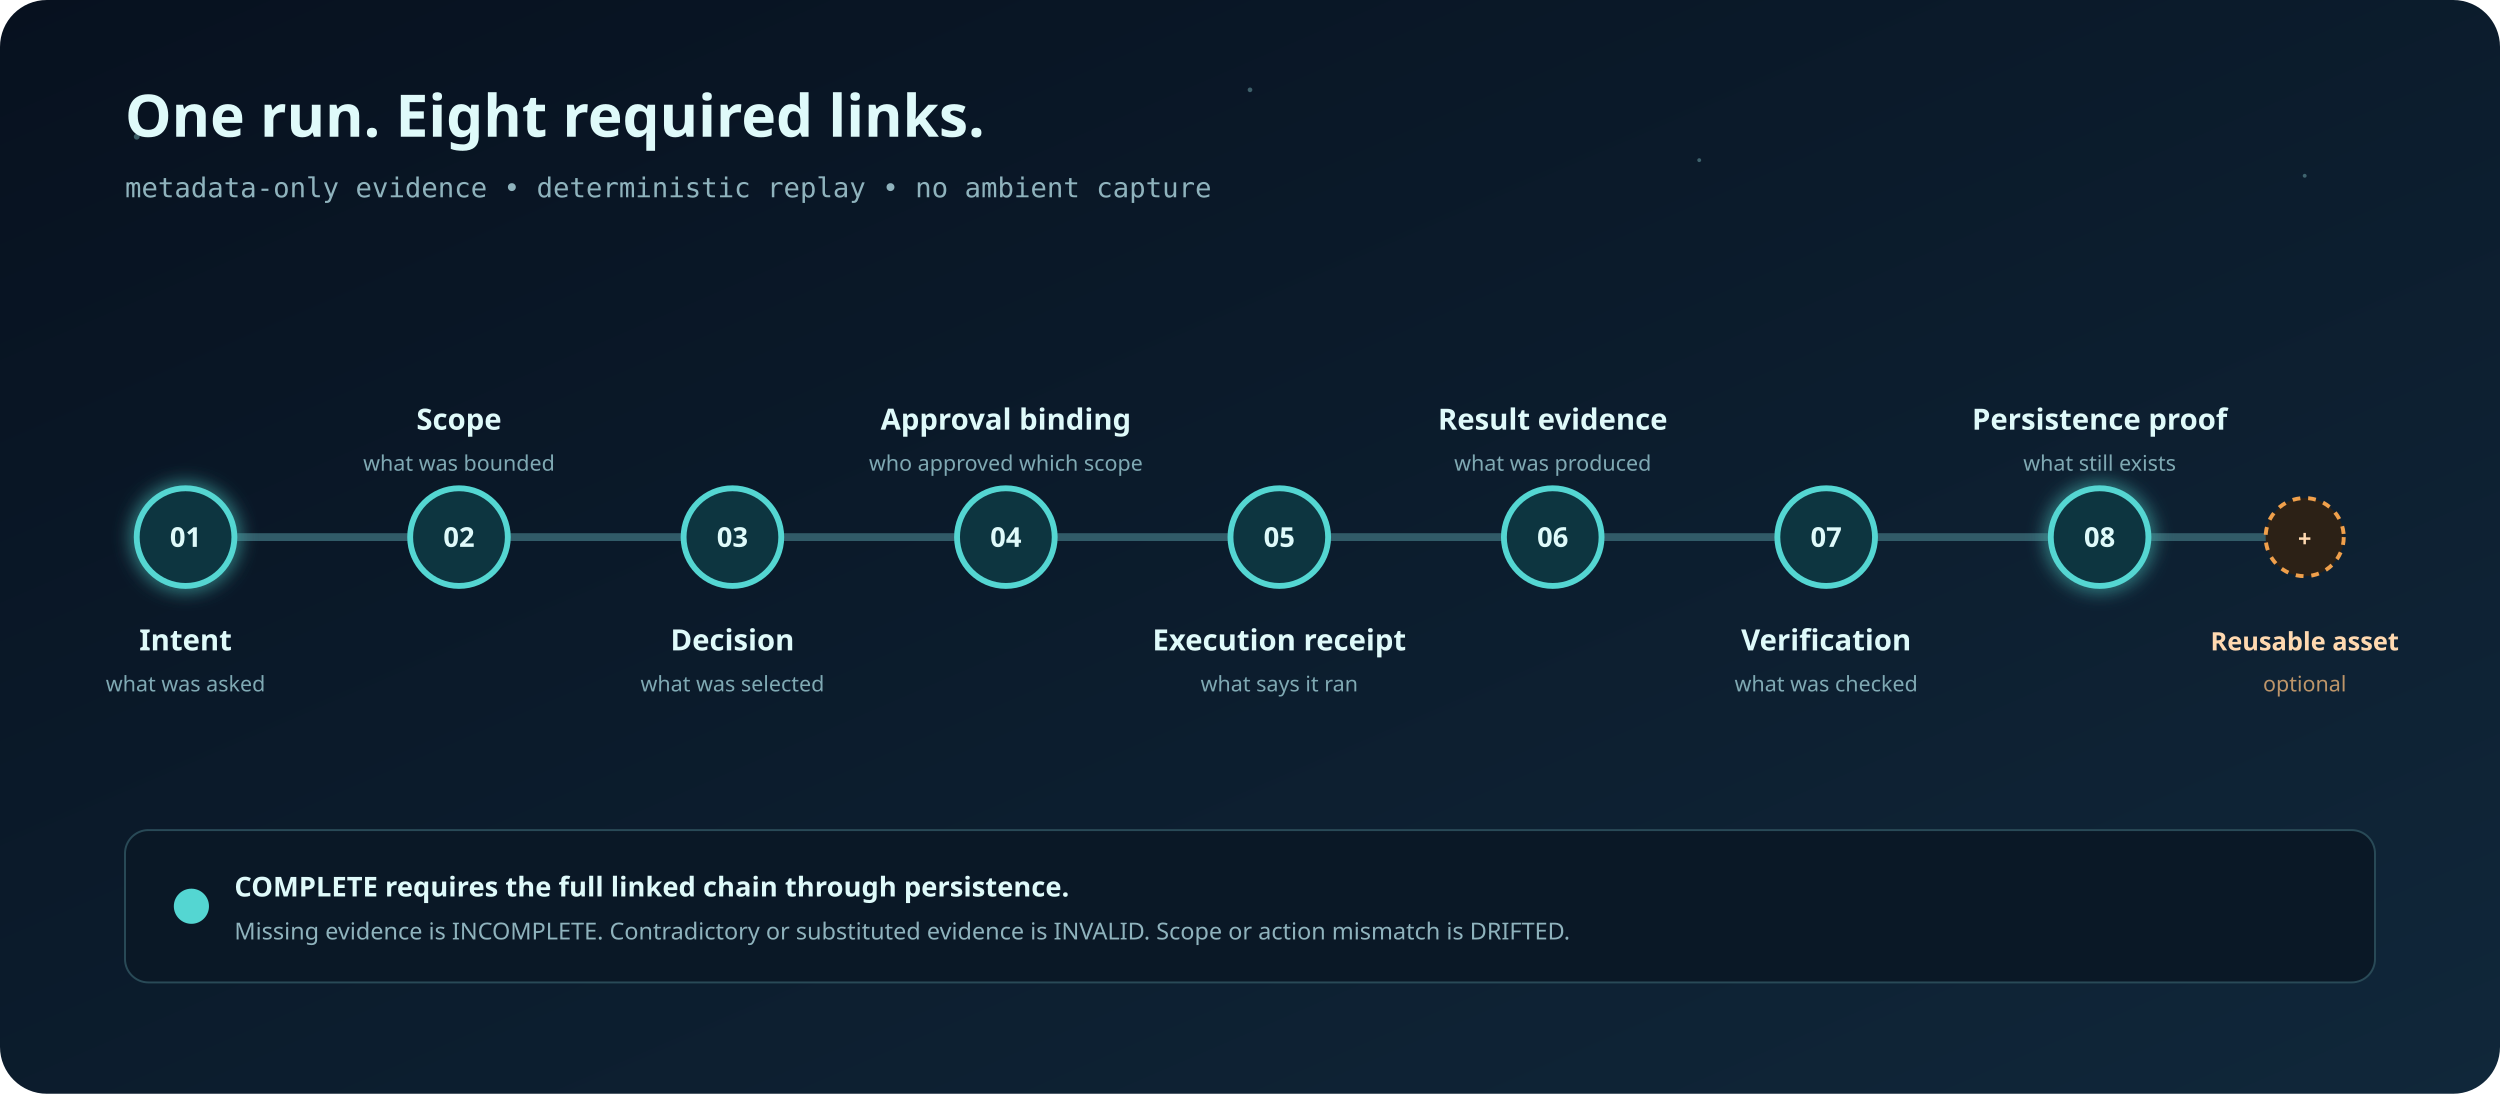
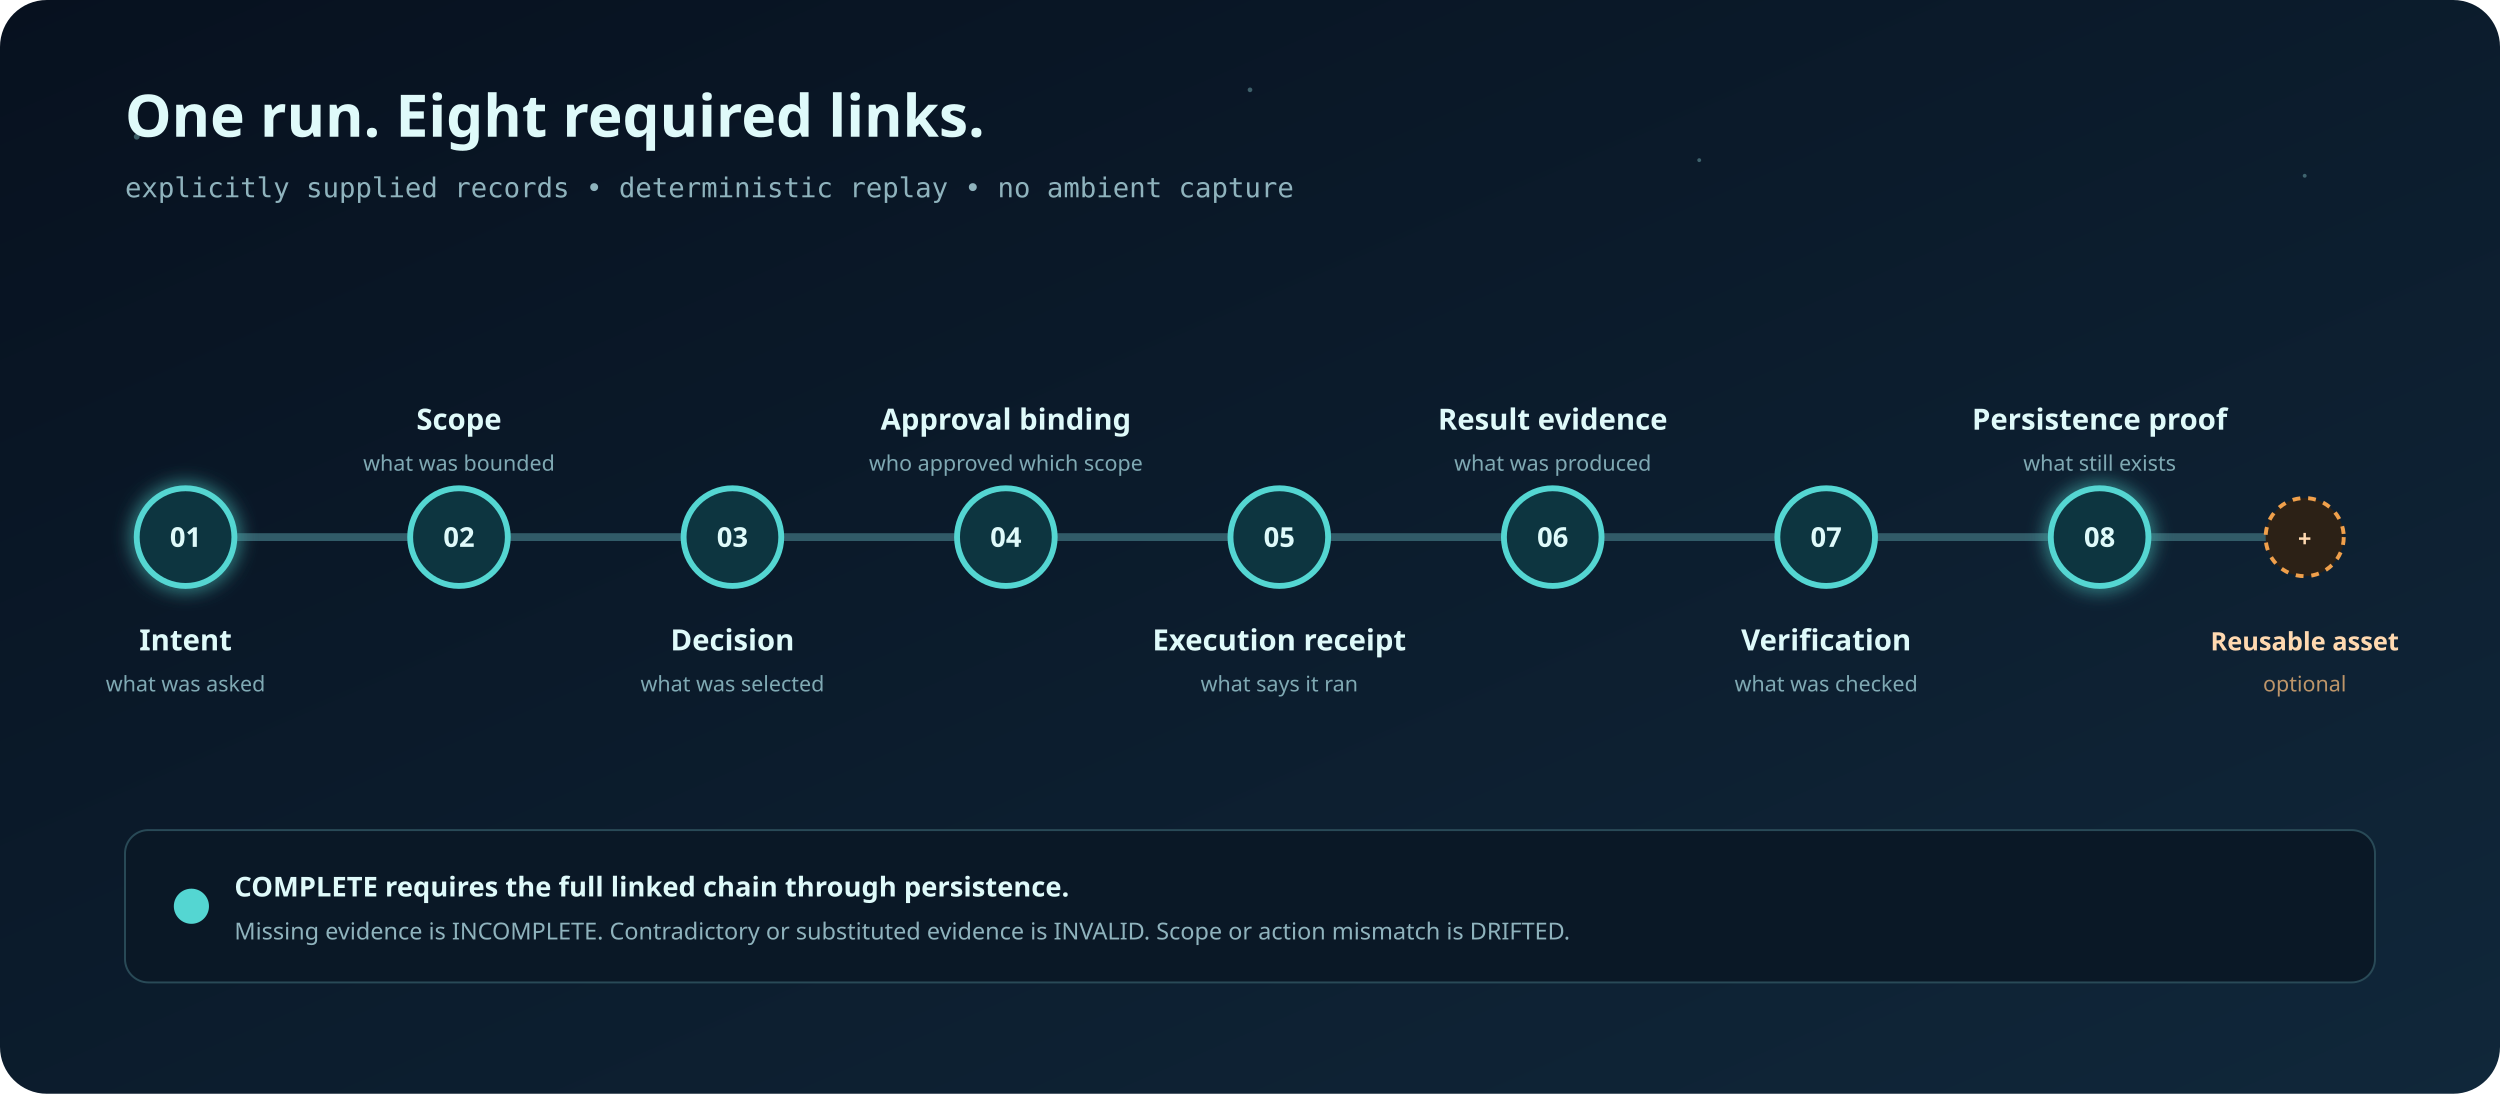
<svg xmlns="http://www.w3.org/2000/svg" viewBox="0 0 1280 560" role="img" aria-labelledby="title desc">
  <defs>
    <linearGradient id="flight-bg" x1="0" y1="0" x2="1" y2="1">
      <stop offset="0" stop-color="#07111f" />
      <stop offset="1" stop-color="#10273a" />
    </linearGradient>
    <filter id="flight-glow" x="-40%" y="-40%" width="180%" height="180%">
      <feGaussianBlur stdDeviation="5" result="blur" />
      <feMerge>
        <feMergeNode in="blur" />
        <feMergeNode in="SourceGraphic" />
      </feMerge>
    </filter>
  </defs>
  <rect width="1280" height="560" rx="24" fill="url(#flight-bg)" />
  <g fill="#9de8e8" opacity=".35">
    <circle cx="70" cy="70" r="1.5" />
    <circle cx="1180" cy="90" r="1" />
    <circle cx="1060" cy="500" r="1.5" />
    <circle cx="210" cy="485" r="1" />
    <circle cx="640" cy="46" r="1.2" />
    <circle cx="870" cy="82" r="1" />
  </g>
  <text x="64" y="70" fill="#dffafa" font-family="ui-sans-serif,system-ui,sans-serif" font-size="30" font-weight="750">One run. Eight required links.</text>
-   <text x="64" y="101" fill="#8fb3bd" font-family="ui-monospace,SFMono-Regular,Menlo,monospace" font-size="14">metadata-only evidence • deterministic replay • no ambient capture</text>
+   <text x="64" y="101" fill="#8fb3bd" font-family="ui-monospace,SFMono-Regular,Menlo,monospace" font-size="14">explicitly supplied records • deterministic replay • no ambient capture</text>
  <path d="M88 275 H1168" stroke="#315b68" stroke-width="4" stroke-linecap="round" />
  <g font-family="ui-sans-serif,system-ui,sans-serif" text-anchor="middle">
    <g transform="translate(95 275)">
      <circle r="25" fill="#0d3540" stroke="#54d6d2" stroke-width="3" filter="url(#flight-glow)" />
      <text y="5" fill="#dffafa" font-size="14" font-weight="700">01</text>
      <text y="58" fill="#dffafa" font-size="15" font-weight="700">Intent</text>
      <text y="79" fill="#7fa9b3" font-size="11">what was asked</text>
    </g>
    <g transform="translate(235 275)">
      <circle r="25" fill="#0d3540" stroke="#54d6d2" stroke-width="3" />
      <text y="5" fill="#dffafa" font-size="14" font-weight="700">02</text>
      <text y="-55" fill="#dffafa" font-size="15" font-weight="700">Scope</text>
      <text y="-34" fill="#7fa9b3" font-size="11">what was bounded</text>
    </g>
    <g transform="translate(375 275)">
      <circle r="25" fill="#0d3540" stroke="#54d6d2" stroke-width="3" />
      <text y="5" fill="#dffafa" font-size="14" font-weight="700">03</text>
      <text y="58" fill="#dffafa" font-size="15" font-weight="700">Decision</text>
      <text y="79" fill="#7fa9b3" font-size="11">what was selected</text>
    </g>
    <g transform="translate(515 275)">
      <circle r="25" fill="#0d3540" stroke="#54d6d2" stroke-width="3" />
      <text y="5" fill="#dffafa" font-size="14" font-weight="700">04</text>
      <text y="-55" fill="#dffafa" font-size="15" font-weight="700">Approval binding</text>
      <text y="-34" fill="#7fa9b3" font-size="11">who approved which scope</text>
    </g>
    <g transform="translate(655 275)">
      <circle r="25" fill="#0d3540" stroke="#54d6d2" stroke-width="3" />
      <text y="5" fill="#dffafa" font-size="14" font-weight="700">05</text>
      <text y="58" fill="#dffafa" font-size="15" font-weight="700">Execution receipt</text>
      <text y="79" fill="#7fa9b3" font-size="11">what says it ran</text>
    </g>
    <g transform="translate(795 275)">
      <circle r="25" fill="#0d3540" stroke="#54d6d2" stroke-width="3" />
      <text y="5" fill="#dffafa" font-size="14" font-weight="700">06</text>
      <text y="-55" fill="#dffafa" font-size="15" font-weight="700">Result evidence</text>
      <text y="-34" fill="#7fa9b3" font-size="11">what was produced</text>
    </g>
    <g transform="translate(935 275)">
      <circle r="25" fill="#0d3540" stroke="#54d6d2" stroke-width="3" />
      <text y="5" fill="#dffafa" font-size="14" font-weight="700">07</text>
      <text y="58" fill="#dffafa" font-size="15" font-weight="700">Verification</text>
      <text y="79" fill="#7fa9b3" font-size="11">what was checked</text>
    </g>
    <g transform="translate(1075 275)">
      <circle r="25" fill="#0d3540" stroke="#54d6d2" stroke-width="3" filter="url(#flight-glow)" />
      <text y="5" fill="#dffafa" font-size="14" font-weight="700">08</text>
      <text y="-55" fill="#dffafa" font-size="15" font-weight="700">Persistence proof</text>
      <text y="-34" fill="#7fa9b3" font-size="11">what still exists</text>
    </g>
    <g transform="translate(1180 275)">
      <circle r="20" fill="#2c2116" stroke="#f0a04b" stroke-width="2" stroke-dasharray="4 4" />
      <text y="5" fill="#ffd9b0" font-size="12" font-weight="700">+</text>
      <text y="58" fill="#ffd9b0" font-size="13" font-weight="700">Reusable asset</text>
      <text y="79" fill="#bd9569" font-size="11">optional</text>
    </g>
  </g>
  <g transform="translate(64 425)" font-family="ui-sans-serif,system-ui,sans-serif">
    <rect width="1152" height="78" rx="12" fill="#0a1826" stroke="#294a57" />
    <circle cx="34" cy="39" r="9" fill="#54d6d2" />
    <text x="56" y="34" fill="#dffafa" font-size="14" font-weight="700">COMPLETE requires the full linked chain through persistence.</text>
    <text x="56" y="56" fill="#8fb3bd" font-size="12">Missing evidence is INCOMPLETE. Contradictory or substituted evidence is INVALID. Scope or action mismatch is DRIFTED.</text>
  </g>
</svg>
